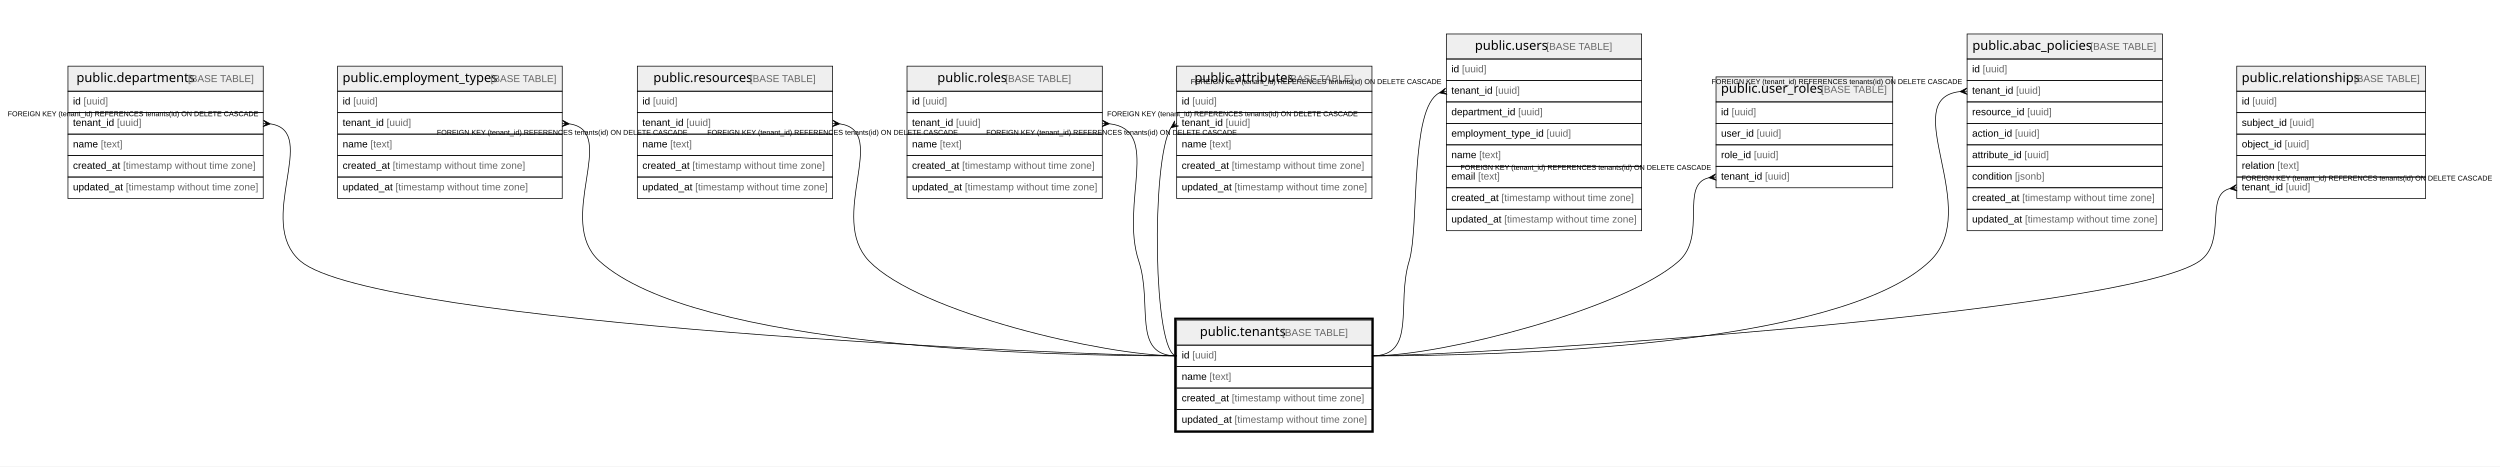
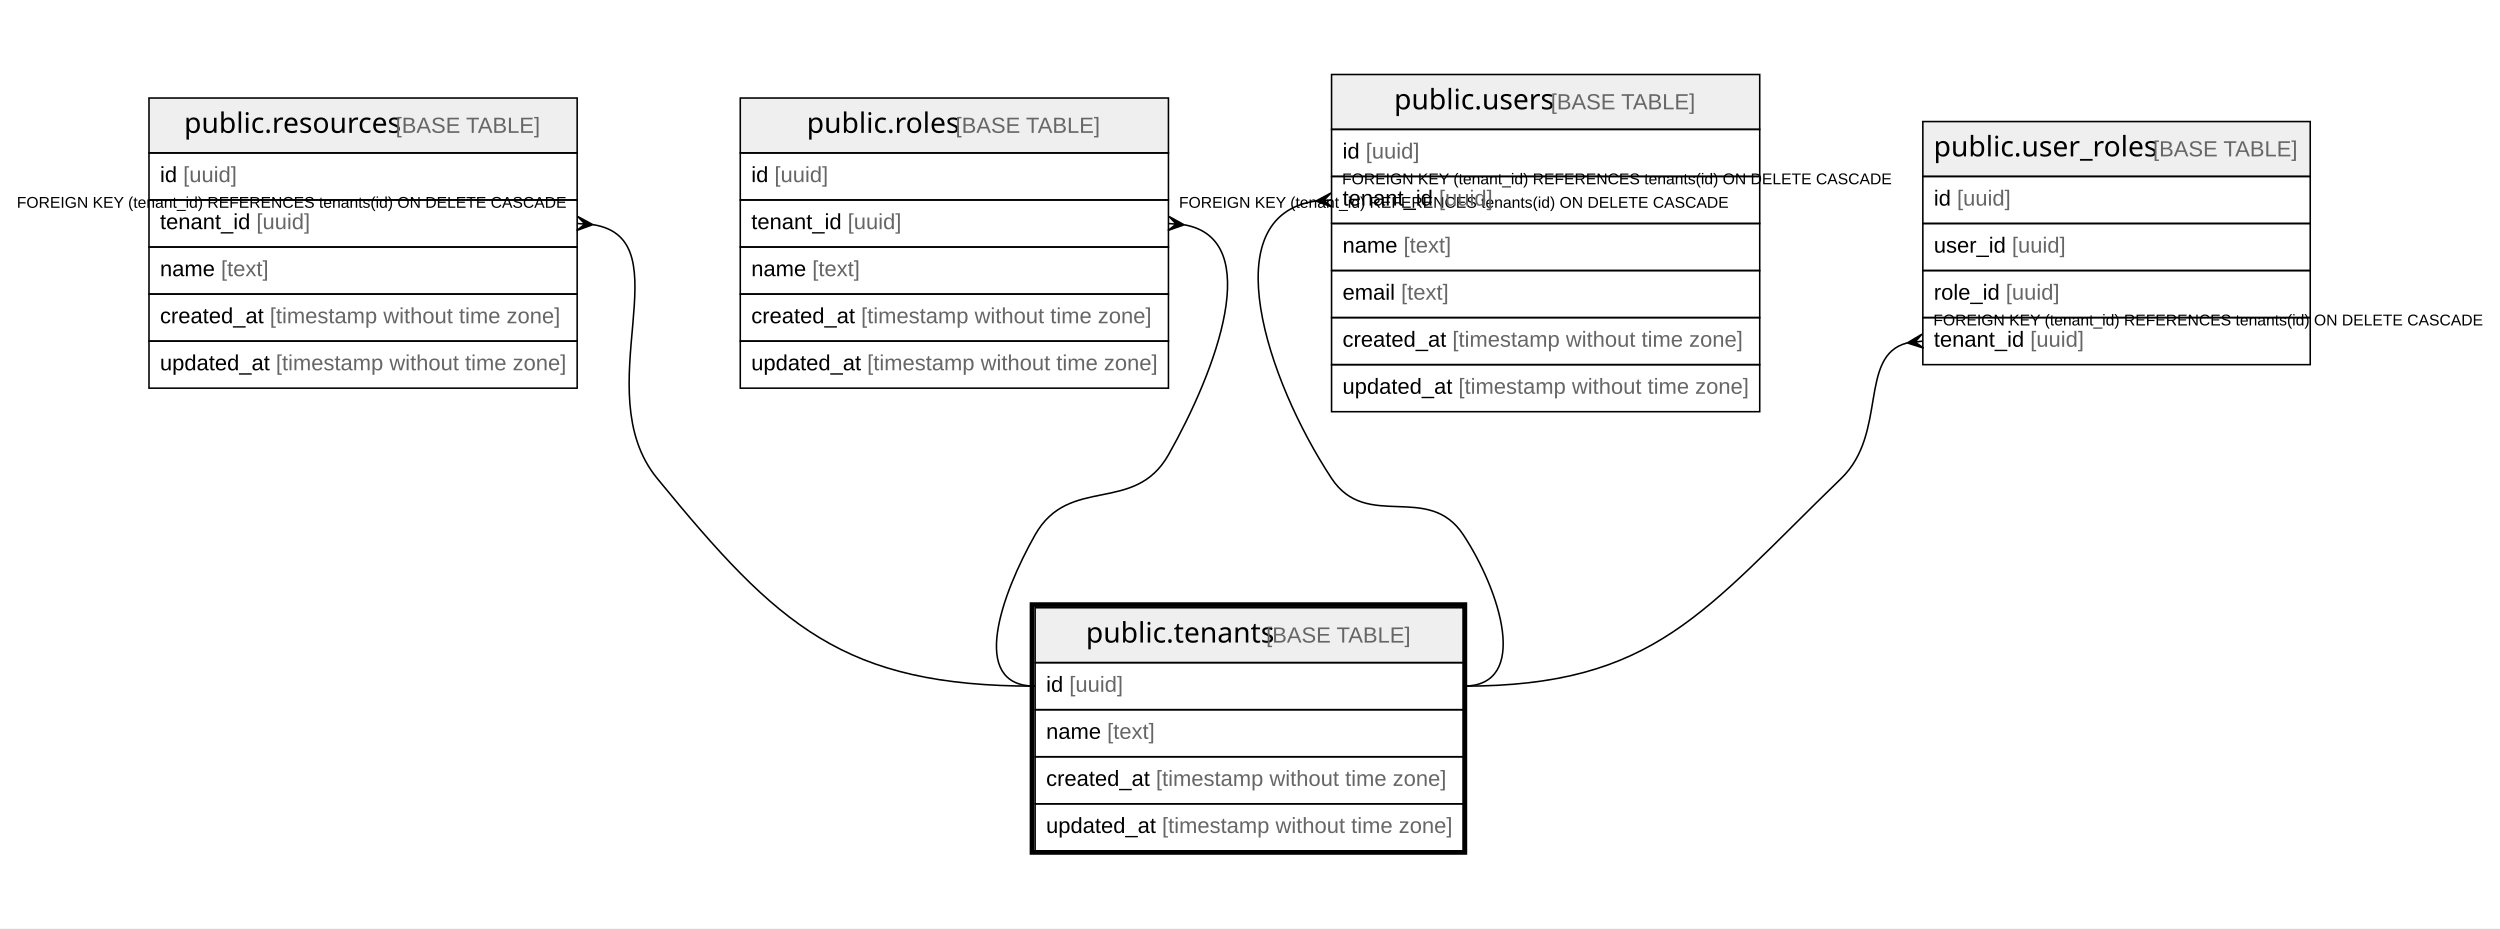
- <svg xmlns="http://www.w3.org/2000/svg" width="3495pt" height="652pt" viewBox="0.00 0.00 3495.00 652.00">
-   <g id="graph0" class="graph" transform="scale(1 1) rotate(0) translate(4 648)">
-     <polygon fill="#ffffff" stroke="transparent" points="-4,4 -4,-648 3491,-648 3491,4 -4,4" />
+ <svg xmlns="http://www.w3.org/2000/svg" width="1594pt" height="592pt" viewBox="0.00 0.00 1594.00 592.00">
+   <g id="graph0" class="graph" transform="scale(1 1) rotate(0) translate(4 588)">
+     <polygon fill="#ffffff" stroke="transparent" points="-4,4 -4,-588 1590,-588 1590,4 -4,4" />
    <g id="node1" class="node">
-       <polygon fill="#efefef" stroke="transparent" points="1641,-165.5 1641,-200.5 1914,-200.5 1914,-165.5 1641,-165.5" />
-       <polygon fill="none" stroke="#000000" points="1641,-165.5 1641,-200.5 1914,-200.5 1914,-165.5 1641,-165.5" />
-       <text text-anchor="start" x="1673.354" y="-178.3" font-family="Arial Bold" font-size="18.00" fill="#000000">public.tenants</text>
-       <text text-anchor="start" x="1784.392" y="-178.3" font-family="Arial" font-size="14.00" fill="#000000"> </text>
-       <text text-anchor="start" x="1788.283" y="-178.3" font-family="Arial" font-size="14.00" fill="#666666">[BASE TABLE]</text>
-       <polygon fill="none" stroke="#000000" points="1641,-135.5 1641,-165.5 1914,-165.5 1914,-135.5 1641,-135.5" />
-       <text text-anchor="start" x="1648" y="-146.9" font-family="Arial" font-size="14.00" fill="#000000">id </text>
-       <text text-anchor="start" x="1662.78" y="-146.9" font-family="Arial" font-size="14.00" fill="#666666">[uuid]</text>
-       <polygon fill="none" stroke="#000000" points="1641,-105.5 1641,-135.5 1914,-135.5 1914,-105.5 1641,-105.5" />
-       <text text-anchor="start" x="1648" y="-116.9" font-family="Arial" font-size="14.00" fill="#000000">name </text>
-       <text text-anchor="start" x="1686.899" y="-116.9" font-family="Arial" font-size="14.00" fill="#666666">[text]</text>
-       <polygon fill="none" stroke="#000000" points="1641,-75.5 1641,-105.5 1914,-105.5 1914,-75.5 1641,-75.5" />
-       <text text-anchor="start" x="1648" y="-86.9" font-family="Arial" font-size="14.00" fill="#000000">created_at </text>
-       <text text-anchor="start" x="1718.028" y="-86.9" font-family="Arial" font-size="14.00" fill="#666666">[timestamp without time zone]</text>
-       <polygon fill="none" stroke="#000000" points="1641,-45.5 1641,-75.5 1914,-75.5 1914,-45.5 1641,-45.5" />
-       <text text-anchor="start" x="1647.964" y="-56.9" font-family="Arial" font-size="14.00" fill="#000000">updated_at </text>
-       <text text-anchor="start" x="1721.896" y="-56.9" font-family="Arial" font-size="14.00" fill="#666666">[timestamp without time zone]</text>
-       <polygon fill="none" stroke="#000000" stroke-width="3" points="1639,-44.5 1639,-202.5 1915,-202.5 1915,-44.5 1639,-44.5" />
+       <polygon fill="#efefef" stroke="transparent" points="656,-165.5 656,-200.5 929,-200.5 929,-165.5 656,-165.5" />
+       <polygon fill="none" stroke="#000000" points="656,-165.5 656,-200.5 929,-200.5 929,-165.5 656,-165.5" />
+       <text text-anchor="start" x="688.354" y="-178.3" font-family="Arial Bold" font-size="18.00" fill="#000000">public.tenants</text>
+       <text text-anchor="start" x="799.392" y="-178.3" font-family="Arial" font-size="14.00" fill="#000000"> </text>
+       <text text-anchor="start" x="803.283" y="-178.3" font-family="Arial" font-size="14.00" fill="#666666">[BASE TABLE]</text>
+       <polygon fill="none" stroke="#000000" points="656,-135.5 656,-165.5 929,-165.5 929,-135.5 656,-135.5" />
+       <text text-anchor="start" x="663" y="-146.9" font-family="Arial" font-size="14.00" fill="#000000">id </text>
+       <text text-anchor="start" x="677.78" y="-146.9" font-family="Arial" font-size="14.00" fill="#666666">[uuid]</text>
+       <polygon fill="none" stroke="#000000" points="656,-105.5 656,-135.5 929,-135.5 929,-105.5 656,-105.5" />
+       <text text-anchor="start" x="663" y="-116.9" font-family="Arial" font-size="14.00" fill="#000000">name </text>
+       <text text-anchor="start" x="701.899" y="-116.9" font-family="Arial" font-size="14.00" fill="#666666">[text]</text>
+       <polygon fill="none" stroke="#000000" points="656,-75.5 656,-105.5 929,-105.5 929,-75.5 656,-75.5" />
+       <text text-anchor="start" x="663" y="-86.9" font-family="Arial" font-size="14.00" fill="#000000">created_at </text>
+       <text text-anchor="start" x="733.028" y="-86.9" font-family="Arial" font-size="14.00" fill="#666666">[timestamp without time zone]</text>
+       <polygon fill="none" stroke="#000000" points="656,-45.5 656,-75.5 929,-75.5 929,-45.5 656,-45.5" />
+       <text text-anchor="start" x="662.964" y="-56.9" font-family="Arial" font-size="14.00" fill="#000000">updated_at </text>
+       <text text-anchor="start" x="736.896" y="-56.9" font-family="Arial" font-size="14.00" fill="#666666">[timestamp without time zone]</text>
+       <polygon fill="none" stroke="#000000" stroke-width="3" points="654,-44.5 654,-202.5 930,-202.5 930,-44.5 654,-44.5" />
    </g>
    <g id="node2" class="node">
-       <polygon fill="#efefef" stroke="transparent" points="91,-520.5 91,-555.5 364,-555.5 364,-520.5 91,-520.5" />
-       <polygon fill="none" stroke="#000000" points="91,-520.5 91,-555.5 364,-555.5 364,-520.5 91,-520.5" />
-       <text text-anchor="start" x="102.856" y="-533.3" font-family="Arial Bold" font-size="18.00" fill="#000000">public.departments</text>
-       <text text-anchor="start" x="254.891" y="-533.3" font-family="Arial" font-size="14.00" fill="#000000"> </text>
-       <text text-anchor="start" x="258.781" y="-533.3" font-family="Arial" font-size="14.00" fill="#666666">[BASE TABLE]</text>
-       <polygon fill="none" stroke="#000000" points="91,-490.5 91,-520.5 364,-520.5 364,-490.5 91,-490.5" />
-       <text text-anchor="start" x="98" y="-501.9" font-family="Arial" font-size="14.00" fill="#000000">id </text>
-       <text text-anchor="start" x="112.78" y="-501.9" font-family="Arial" font-size="14.00" fill="#666666">[uuid]</text>
+       <polygon fill="#efefef" stroke="transparent" points="91,-490.5 91,-525.5 364,-525.5 364,-490.5 91,-490.5" />
+       <polygon fill="none" stroke="#000000" points="91,-490.5 91,-525.5 364,-525.5 364,-490.5 91,-490.5" />
+       <text text-anchor="start" x="113.364" y="-503.3" font-family="Arial Bold" font-size="18.00" fill="#000000">public.resources</text>
+       <text text-anchor="start" x="244.382" y="-503.3" font-family="Arial" font-size="14.00" fill="#000000"> </text>
+       <text text-anchor="start" x="248.273" y="-503.3" font-family="Arial" font-size="14.00" fill="#666666">[BASE TABLE]</text>
      <polygon fill="none" stroke="#000000" points="91,-460.5 91,-490.5 364,-490.5 364,-460.5 91,-460.5" />
-       <text text-anchor="start" x="98" y="-471.9" font-family="Arial" font-size="14.00" fill="#000000">tenant_id </text>
-       <text text-anchor="start" x="159.474" y="-471.9" font-family="Arial" font-size="14.00" fill="#666666">[uuid]</text>
+       <text text-anchor="start" x="98" y="-471.9" font-family="Arial" font-size="14.00" fill="#000000">id </text>
+       <text text-anchor="start" x="112.78" y="-471.9" font-family="Arial" font-size="14.00" fill="#666666">[uuid]</text>
      <polygon fill="none" stroke="#000000" points="91,-430.5 91,-460.5 364,-460.5 364,-430.5 91,-430.5" />
-       <text text-anchor="start" x="98" y="-441.9" font-family="Arial" font-size="14.00" fill="#000000">name </text>
-       <text text-anchor="start" x="136.899" y="-441.9" font-family="Arial" font-size="14.00" fill="#666666">[text]</text>
+       <text text-anchor="start" x="98" y="-441.9" font-family="Arial" font-size="14.00" fill="#000000">tenant_id </text>
+       <text text-anchor="start" x="159.474" y="-441.9" font-family="Arial" font-size="14.00" fill="#666666">[uuid]</text>
      <polygon fill="none" stroke="#000000" points="91,-400.5 91,-430.5 364,-430.5 364,-400.5 91,-400.5" />
-       <text text-anchor="start" x="98" y="-411.9" font-family="Arial" font-size="14.00" fill="#000000">created_at </text>
-       <text text-anchor="start" x="168.028" y="-411.9" font-family="Arial" font-size="14.00" fill="#666666">[timestamp without time zone]</text>
+       <text text-anchor="start" x="98" y="-411.9" font-family="Arial" font-size="14.00" fill="#000000">name </text>
+       <text text-anchor="start" x="136.899" y="-411.9" font-family="Arial" font-size="14.00" fill="#666666">[text]</text>
      <polygon fill="none" stroke="#000000" points="91,-370.5 91,-400.5 364,-400.5 364,-370.5 91,-370.5" />
-       <text text-anchor="start" x="97.964" y="-381.9" font-family="Arial" font-size="14.00" fill="#000000">updated_at </text>
-       <text text-anchor="start" x="171.896" y="-381.9" font-family="Arial" font-size="14.00" fill="#666666">[timestamp without time zone]</text>
+       <text text-anchor="start" x="98" y="-381.9" font-family="Arial" font-size="14.00" fill="#000000">created_at </text>
+       <text text-anchor="start" x="168.028" y="-381.9" font-family="Arial" font-size="14.00" fill="#666666">[timestamp without time zone]</text>
+       <polygon fill="none" stroke="#000000" points="91,-340.5 91,-370.5 364,-370.5 364,-340.5 91,-340.5" />
+       <text text-anchor="start" x="97.964" y="-351.9" font-family="Arial" font-size="14.00" fill="#000000">updated_at </text>
+       <text text-anchor="start" x="171.896" y="-351.9" font-family="Arial" font-size="14.00" fill="#666666">[timestamp without time zone]</text>
    </g>
    <g id="edge1" class="edge">
-       <path fill="none" stroke="#000000" d="M374.386,-474.77C444.002,-464.049 351.534,-338.114 416,-283 520.059,-194.036 1504.095,-150.5 1641,-150.5" />
-       <polygon fill="#000000" stroke="#000000" points="373.975,-474.798 363.684,-471.011 368.988,-475.149 364,-475.5 364,-475.5 364,-475.5 368.988,-475.149 364.316,-479.989 373.975,-474.798 373.975,-474.798" />
-       <text text-anchor="start" x="6.707" y="-485.5" font-family="Arial" font-size="10.00" fill="#000000">FOREIGN KEY (tenant_id) REFERENCES tenants(id) ON DELETE CASCADE</text>
+       <path fill="none" stroke="#000000" d="M374.058,-444.774C432.888,-435.458 369.386,-338.707 415,-283 492.438,-188.427 533.768,-150.5 656,-150.5" />
+       <polygon fill="#000000" stroke="#000000" points="373.974,-444.78 363.676,-441.012 368.987,-445.14 364,-445.5 364,-445.5 364,-445.5 368.987,-445.14 364.324,-449.988 373.974,-444.78 373.974,-444.78" />
+       <text text-anchor="start" x="6.707" y="-455.5" font-family="Arial" font-size="10.00" fill="#000000">FOREIGN KEY (tenant_id) REFERENCES tenants(id) ON DELETE CASCADE</text>
    </g>
    <g id="node3" class="node">
-       <polygon fill="#efefef" stroke="transparent" points="468,-520.5 468,-555.5 782,-555.5 782,-520.5 468,-520.5" />
-       <polygon fill="none" stroke="#000000" points="468,-520.5 468,-555.5 782,-555.5 782,-520.5 468,-520.5" />
-       <text text-anchor="start" x="474.852" y="-533.3" font-family="Arial Bold" font-size="18.00" fill="#000000">public.employment_types</text>
-       <text text-anchor="start" x="677.894" y="-533.3" font-family="Arial" font-size="14.00" fill="#000000"> </text>
-       <text text-anchor="start" x="681.785" y="-533.3" font-family="Arial" font-size="14.00" fill="#666666">[BASE TABLE]</text>
-       <polygon fill="none" stroke="#000000" points="468,-490.5 468,-520.5 782,-520.5 782,-490.5 468,-490.5" />
-       <text text-anchor="start" x="475" y="-501.9" font-family="Arial" font-size="14.00" fill="#000000">id </text>
-       <text text-anchor="start" x="489.78" y="-501.9" font-family="Arial" font-size="14.00" fill="#666666">[uuid]</text>
-       <polygon fill="none" stroke="#000000" points="468,-460.5 468,-490.5 782,-490.5 782,-460.5 468,-460.5" />
-       <text text-anchor="start" x="475" y="-471.9" font-family="Arial" font-size="14.00" fill="#000000">tenant_id </text>
-       <text text-anchor="start" x="536.474" y="-471.9" font-family="Arial" font-size="14.00" fill="#666666">[uuid]</text>
-       <polygon fill="none" stroke="#000000" points="468,-430.5 468,-460.5 782,-460.5 782,-430.5 468,-430.5" />
-       <text text-anchor="start" x="475" y="-441.9" font-family="Arial" font-size="14.00" fill="#000000">name </text>
-       <text text-anchor="start" x="513.899" y="-441.9" font-family="Arial" font-size="14.00" fill="#666666">[text]</text>
-       <polygon fill="none" stroke="#000000" points="468,-400.5 468,-430.5 782,-430.5 782,-400.5 468,-400.5" />
-       <text text-anchor="start" x="475" y="-411.9" font-family="Arial" font-size="14.00" fill="#000000">created_at </text>
-       <text text-anchor="start" x="545.028" y="-411.9" font-family="Arial" font-size="14.00" fill="#666666">[timestamp without time zone]</text>
-       <polygon fill="none" stroke="#000000" points="468,-370.5 468,-400.5 782,-400.5 782,-370.5 468,-370.5" />
-       <text text-anchor="start" x="475" y="-381.9" font-family="Arial" font-size="14.00" fill="#000000">updated_at </text>
-       <text text-anchor="start" x="548.933" y="-381.9" font-family="Arial" font-size="14.00" fill="#666666">[timestamp without time zone]</text>
+       <polygon fill="#efefef" stroke="transparent" points="468,-490.5 468,-525.5 741,-525.5 741,-490.5 468,-490.5" />
+       <polygon fill="none" stroke="#000000" points="468,-490.5 468,-525.5 741,-525.5 741,-490.5 468,-490.5" />
+       <text text-anchor="start" x="510.369" y="-503.3" font-family="Arial Bold" font-size="18.00" fill="#000000">public.roles</text>
+       <text text-anchor="start" x="601.377" y="-503.3" font-family="Arial" font-size="14.00" fill="#000000"> </text>
+       <text text-anchor="start" x="605.268" y="-503.3" font-family="Arial" font-size="14.00" fill="#666666">[BASE TABLE]</text>
+       <polygon fill="none" stroke="#000000" points="468,-460.5 468,-490.5 741,-490.5 741,-460.5 468,-460.5" />
+       <text text-anchor="start" x="475" y="-471.9" font-family="Arial" font-size="14.00" fill="#000000">id </text>
+       <text text-anchor="start" x="489.78" y="-471.9" font-family="Arial" font-size="14.00" fill="#666666">[uuid]</text>
+       <polygon fill="none" stroke="#000000" points="468,-430.5 468,-460.5 741,-460.5 741,-430.5 468,-430.5" />
+       <text text-anchor="start" x="475" y="-441.9" font-family="Arial" font-size="14.00" fill="#000000">tenant_id </text>
+       <text text-anchor="start" x="536.474" y="-441.9" font-family="Arial" font-size="14.00" fill="#666666">[uuid]</text>
+       <polygon fill="none" stroke="#000000" points="468,-400.5 468,-430.5 741,-430.5 741,-400.5 468,-400.5" />
+       <text text-anchor="start" x="475" y="-411.9" font-family="Arial" font-size="14.00" fill="#000000">name </text>
+       <text text-anchor="start" x="513.899" y="-411.9" font-family="Arial" font-size="14.00" fill="#666666">[text]</text>
+       <polygon fill="none" stroke="#000000" points="468,-370.5 468,-400.5 741,-400.5 741,-370.5 468,-370.5" />
+       <text text-anchor="start" x="475" y="-381.9" font-family="Arial" font-size="14.00" fill="#000000">created_at </text>
+       <text text-anchor="start" x="545.028" y="-381.9" font-family="Arial" font-size="14.00" fill="#666666">[timestamp without time zone]</text>
+       <polygon fill="none" stroke="#000000" points="468,-340.5 468,-370.5 741,-370.5 741,-340.5 468,-340.5" />
+       <text text-anchor="start" x="474.964" y="-351.9" font-family="Arial" font-size="14.00" fill="#000000">updated_at </text>
+       <text text-anchor="start" x="548.896" y="-351.9" font-family="Arial" font-size="14.00" fill="#666666">[timestamp without time zone]</text>
    </g>
    <g id="edge2" class="edge">
-       <path fill="none" stroke="#000000" d="M792.394,-474.779C862.135,-464.199 771.074,-339.866 834,-283 968.835,-161.151 1459.265,-150.5 1641,-150.5" />
-       <polygon fill="#000000" stroke="#000000" points="791.976,-474.808 781.689,-471.011 786.988,-475.154 782,-475.5 782,-475.5 782,-475.5 786.988,-475.154 782.311,-479.989 791.976,-474.808 791.976,-474.808" />
-       <text text-anchor="start" x="606.707" y="-459.5" font-family="Arial" font-size="10.00" fill="#000000">FOREIGN KEY (tenant_id) REFERENCES tenants(id) ON DELETE CASCADE</text>
+       <path fill="none" stroke="#000000" d="M751.206,-444.652C802.791,-435.361 771.47,-351.815 741,-298 719.294,-259.662 677.706,-285.338 656,-247 634.869,-209.678 613.111,-150.5 656,-150.5" />
+       <polygon fill="#000000" stroke="#000000" points="750.966,-444.672 740.627,-441.015 745.983,-445.086 741,-445.5 741,-445.5 741,-445.5 745.983,-445.086 741.373,-449.985 750.966,-444.672 750.966,-444.672" />
+       <text text-anchor="start" x="747.707" y="-455.5" font-family="Arial" font-size="10.00" fill="#000000">FOREIGN KEY (tenant_id) REFERENCES tenants(id) ON DELETE CASCADE</text>
    </g>
    <g id="node4" class="node">
-       <polygon fill="#efefef" stroke="transparent" points="887,-520.5 887,-555.5 1160,-555.5 1160,-520.5 887,-520.5" />
-       <polygon fill="none" stroke="#000000" points="887,-520.5 887,-555.5 1160,-555.5 1160,-520.5 887,-520.5" />
-       <text text-anchor="start" x="909.364" y="-533.3" font-family="Arial Bold" font-size="18.00" fill="#000000">public.resources</text>
-       <text text-anchor="start" x="1040.382" y="-533.3" font-family="Arial" font-size="14.00" fill="#000000"> </text>
-       <text text-anchor="start" x="1044.273" y="-533.3" font-family="Arial" font-size="14.00" fill="#666666">[BASE TABLE]</text>
-       <polygon fill="none" stroke="#000000" points="887,-490.5 887,-520.5 1160,-520.5 1160,-490.5 887,-490.5" />
-       <text text-anchor="start" x="894" y="-501.9" font-family="Arial" font-size="14.00" fill="#000000">id </text>
-       <text text-anchor="start" x="908.78" y="-501.9" font-family="Arial" font-size="14.00" fill="#666666">[uuid]</text>
-       <polygon fill="none" stroke="#000000" points="887,-460.5 887,-490.5 1160,-490.5 1160,-460.5 887,-460.5" />
-       <text text-anchor="start" x="894" y="-471.9" font-family="Arial" font-size="14.00" fill="#000000">tenant_id </text>
-       <text text-anchor="start" x="955.474" y="-471.9" font-family="Arial" font-size="14.00" fill="#666666">[uuid]</text>
-       <polygon fill="none" stroke="#000000" points="887,-430.5 887,-460.5 1160,-460.5 1160,-430.5 887,-430.5" />
-       <text text-anchor="start" x="894" y="-441.9" font-family="Arial" font-size="14.00" fill="#000000">name </text>
-       <text text-anchor="start" x="932.899" y="-441.9" font-family="Arial" font-size="14.00" fill="#666666">[text]</text>
-       <polygon fill="none" stroke="#000000" points="887,-400.5 887,-430.5 1160,-430.5 1160,-400.5 887,-400.5" />
-       <text text-anchor="start" x="894" y="-411.9" font-family="Arial" font-size="14.00" fill="#000000">created_at </text>
-       <text text-anchor="start" x="964.028" y="-411.9" font-family="Arial" font-size="14.00" fill="#666666">[timestamp without time zone]</text>
-       <polygon fill="none" stroke="#000000" points="887,-370.5 887,-400.5 1160,-400.5 1160,-370.5 887,-370.5" />
-       <text text-anchor="start" x="893.964" y="-381.9" font-family="Arial" font-size="14.00" fill="#000000">updated_at </text>
-       <text text-anchor="start" x="967.896" y="-381.9" font-family="Arial" font-size="14.00" fill="#666666">[timestamp without time zone]</text>
+       <polygon fill="#efefef" stroke="transparent" points="845,-505.5 845,-540.5 1118,-540.5 1118,-505.5 845,-505.5" />
+       <polygon fill="none" stroke="#000000" points="845,-505.5 845,-540.5 1118,-540.5 1118,-505.5 845,-505.5" />
+       <text text-anchor="start" x="884.866" y="-518.3" font-family="Arial Bold" font-size="18.00" fill="#000000">public.users</text>
+       <text text-anchor="start" x="980.88" y="-518.3" font-family="Arial" font-size="14.00" fill="#000000"> </text>
+       <text text-anchor="start" x="984.771" y="-518.3" font-family="Arial" font-size="14.00" fill="#666666">[BASE TABLE]</text>
+       <polygon fill="none" stroke="#000000" points="845,-475.5 845,-505.5 1118,-505.5 1118,-475.5 845,-475.5" />
+       <text text-anchor="start" x="852" y="-486.9" font-family="Arial" font-size="14.00" fill="#000000">id </text>
+       <text text-anchor="start" x="866.78" y="-486.9" font-family="Arial" font-size="14.00" fill="#666666">[uuid]</text>
+       <polygon fill="none" stroke="#000000" points="845,-445.5 845,-475.5 1118,-475.5 1118,-445.5 845,-445.5" />
+       <text text-anchor="start" x="852" y="-456.9" font-family="Arial" font-size="14.00" fill="#000000">tenant_id </text>
+       <text text-anchor="start" x="913.474" y="-456.9" font-family="Arial" font-size="14.00" fill="#666666">[uuid]</text>
+       <polygon fill="none" stroke="#000000" points="845,-415.5 845,-445.5 1118,-445.5 1118,-415.5 845,-415.5" />
+       <text text-anchor="start" x="852" y="-426.9" font-family="Arial" font-size="14.00" fill="#000000">name </text>
+       <text text-anchor="start" x="890.899" y="-426.9" font-family="Arial" font-size="14.00" fill="#666666">[text]</text>
+       <polygon fill="none" stroke="#000000" points="845,-385.5 845,-415.5 1118,-415.5 1118,-385.5 845,-385.5" />
+       <text text-anchor="start" x="852" y="-396.9" font-family="Arial" font-size="14.00" fill="#000000">email </text>
+       <text text-anchor="start" x="889.33" y="-396.9" font-family="Arial" font-size="14.00" fill="#666666">[text]</text>
+       <polygon fill="none" stroke="#000000" points="845,-355.5 845,-385.5 1118,-385.5 1118,-355.5 845,-355.5" />
+       <text text-anchor="start" x="852" y="-366.9" font-family="Arial" font-size="14.00" fill="#000000">created_at </text>
+       <text text-anchor="start" x="922.028" y="-366.9" font-family="Arial" font-size="14.00" fill="#666666">[timestamp without time zone]</text>
+       <polygon fill="none" stroke="#000000" points="845,-325.5 845,-355.5 1118,-355.5 1118,-325.5 845,-325.5" />
+       <text text-anchor="start" x="851.964" y="-336.9" font-family="Arial" font-size="14.00" fill="#000000">updated_at </text>
+       <text text-anchor="start" x="925.896" y="-336.9" font-family="Arial" font-size="14.00" fill="#666666">[timestamp without time zone]</text>
    </g>
    <g id="edge3" class="edge">
-       <path fill="none" stroke="#000000" d="M1170.399,-474.803C1240.31,-464.561 1152.312,-344.079 1211,-283 1280.278,-210.9 1541.011,-150.5 1641,-150.5" />
-       <polygon fill="#000000" stroke="#000000" points="1169.978,-474.831 1159.699,-471.01 1164.989,-475.165 1160,-475.5 1160,-475.5 1160,-475.5 1164.989,-475.165 1160.301,-479.99 1169.978,-474.831 1169.978,-474.831" />
-       <text text-anchor="start" x="984.707" y="-459.5" font-family="Arial" font-size="10.00" fill="#000000">FOREIGN KEY (tenant_id) REFERENCES tenants(id) ON DELETE CASCADE</text>
+       <path fill="none" stroke="#000000" d="M834.649,-459.78C769.453,-450.134 803.608,-345.772 845,-283 867.36,-249.091 906.64,-280.909 929,-247 952.61,-211.195 971.889,-150.5 929,-150.5" />
+       <polygon fill="#000000" stroke="#000000" points="835.024,-459.806 844.688,-464.989 840.012,-460.153 845,-460.5 845,-460.5 845,-460.5 840.012,-460.153 845.312,-456.011 835.024,-459.806 835.024,-459.806" />
+       <text text-anchor="start" x="851.707" y="-470.5" font-family="Arial" font-size="10.00" fill="#000000">FOREIGN KEY (tenant_id) REFERENCES tenants(id) ON DELETE CASCADE</text>
    </g>
    <g id="node5" class="node">
-       <polygon fill="#efefef" stroke="transparent" points="1264,-520.5 1264,-555.5 1537,-555.5 1537,-520.5 1264,-520.5" />
-       <polygon fill="none" stroke="#000000" points="1264,-520.5 1264,-555.5 1537,-555.5 1537,-520.5 1264,-520.5" />
-       <text text-anchor="start" x="1306.369" y="-533.3" font-family="Arial Bold" font-size="18.00" fill="#000000">public.roles</text>
-       <text text-anchor="start" x="1397.377" y="-533.3" font-family="Arial" font-size="14.00" fill="#000000"> </text>
-       <text text-anchor="start" x="1401.268" y="-533.3" font-family="Arial" font-size="14.00" fill="#666666">[BASE TABLE]</text>
-       <polygon fill="none" stroke="#000000" points="1264,-490.5 1264,-520.5 1537,-520.5 1537,-490.5 1264,-490.5" />
-       <text text-anchor="start" x="1271" y="-501.9" font-family="Arial" font-size="14.00" fill="#000000">id </text>
-       <text text-anchor="start" x="1285.78" y="-501.9" font-family="Arial" font-size="14.00" fill="#666666">[uuid]</text>
-       <polygon fill="none" stroke="#000000" points="1264,-460.5 1264,-490.5 1537,-490.5 1537,-460.5 1264,-460.5" />
-       <text text-anchor="start" x="1271" y="-471.9" font-family="Arial" font-size="14.00" fill="#000000">tenant_id </text>
-       <text text-anchor="start" x="1332.474" y="-471.9" font-family="Arial" font-size="14.00" fill="#666666">[uuid]</text>
-       <polygon fill="none" stroke="#000000" points="1264,-430.5 1264,-460.5 1537,-460.5 1537,-430.5 1264,-430.5" />
-       <text text-anchor="start" x="1271" y="-441.9" font-family="Arial" font-size="14.00" fill="#000000">name </text>
-       <text text-anchor="start" x="1309.899" y="-441.9" font-family="Arial" font-size="14.00" fill="#666666">[text]</text>
-       <polygon fill="none" stroke="#000000" points="1264,-400.5 1264,-430.5 1537,-430.5 1537,-400.5 1264,-400.5" />
-       <text text-anchor="start" x="1271" y="-411.9" font-family="Arial" font-size="14.00" fill="#000000">created_at </text>
-       <text text-anchor="start" x="1341.028" y="-411.9" font-family="Arial" font-size="14.00" fill="#666666">[timestamp without time zone]</text>
-       <polygon fill="none" stroke="#000000" points="1264,-370.5 1264,-400.5 1537,-400.5 1537,-370.5 1264,-370.5" />
-       <text text-anchor="start" x="1270.964" y="-381.9" font-family="Arial" font-size="14.00" fill="#000000">updated_at </text>
-       <text text-anchor="start" x="1344.896" y="-381.9" font-family="Arial" font-size="14.00" fill="#666666">[timestamp without time zone]</text>
+       <polygon fill="#efefef" stroke="transparent" points="1222,-475.5 1222,-510.5 1469,-510.5 1469,-475.5 1222,-475.5" />
+       <polygon fill="none" stroke="#000000" points="1222,-475.5 1222,-510.5 1469,-510.5 1469,-475.5 1222,-475.5" />
+       <text text-anchor="start" x="1228.864" y="-488.3" font-family="Arial Bold" font-size="18.00" fill="#000000">public.user_roles</text>
+       <text text-anchor="start" x="1364.882" y="-488.3" font-family="Arial" font-size="14.00" fill="#000000"> </text>
+       <text text-anchor="start" x="1368.773" y="-488.3" font-family="Arial" font-size="14.00" fill="#666666">[BASE TABLE]</text>
+       <polygon fill="none" stroke="#000000" points="1222,-445.5 1222,-475.5 1469,-475.5 1469,-445.5 1222,-445.5" />
+       <text text-anchor="start" x="1229" y="-456.9" font-family="Arial" font-size="14.00" fill="#000000">id </text>
+       <text text-anchor="start" x="1243.78" y="-456.9" font-family="Arial" font-size="14.00" fill="#666666">[uuid]</text>
+       <polygon fill="none" stroke="#000000" points="1222,-415.5 1222,-445.5 1469,-445.5 1469,-415.5 1222,-415.5" />
+       <text text-anchor="start" x="1229" y="-426.9" font-family="Arial" font-size="14.00" fill="#000000">user_id </text>
+       <text text-anchor="start" x="1278.788" y="-426.9" font-family="Arial" font-size="14.00" fill="#666666">[uuid]</text>
+       <polygon fill="none" stroke="#000000" points="1222,-385.5 1222,-415.5 1469,-415.5 1469,-385.5 1222,-385.5" />
+       <text text-anchor="start" x="1229" y="-396.9" font-family="Arial" font-size="14.00" fill="#000000">role_id </text>
+       <text text-anchor="start" x="1274.895" y="-396.9" font-family="Arial" font-size="14.00" fill="#666666">[uuid]</text>
+       <polygon fill="none" stroke="#000000" points="1222,-355.5 1222,-385.5 1469,-385.5 1469,-355.5 1222,-355.5" />
+       <text text-anchor="start" x="1229" y="-366.9" font-family="Arial" font-size="14.00" fill="#000000">tenant_id </text>
+       <text text-anchor="start" x="1290.474" y="-366.9" font-family="Arial" font-size="14.00" fill="#666666">[uuid]</text>
    </g>
    <g id="edge4" class="edge">
-       <path fill="none" stroke="#000000" d="M1547.131,-474.962C1620.305,-466.642 1561.321,-363.575 1588,-283 1607.936,-222.789 1577.575,-150.5 1641,-150.5" />
-       <polygon fill="#000000" stroke="#000000" points="1546.986,-474.969 1536.761,-471.006 1541.993,-475.235 1537,-475.5 1537,-475.5 1537,-475.5 1541.993,-475.235 1537.239,-479.994 1546.986,-474.969 1546.986,-474.969" />
-       <text text-anchor="start" x="1543.707" y="-485.5" font-family="Arial" font-size="10.00" fill="#000000">FOREIGN KEY (tenant_id) REFERENCES tenants(id) ON DELETE CASCADE</text>
-     </g>
-     <g id="node6" class="node">
-       <polygon fill="#efefef" stroke="transparent" points="1641,-520.5 1641,-555.5 1914,-555.5 1914,-520.5 1641,-520.5" />
-       <polygon fill="none" stroke="#000000" points="1641,-520.5 1641,-555.5 1914,-555.5 1914,-520.5 1641,-520.5" />
-       <text text-anchor="start" x="1665.86" y="-533.3" font-family="Arial Bold" font-size="18.00" fill="#000000">public.attributes</text>
-       <text text-anchor="start" x="1791.887" y="-533.3" font-family="Arial" font-size="14.00" fill="#000000"> </text>
-       <text text-anchor="start" x="1795.777" y="-533.3" font-family="Arial" font-size="14.00" fill="#666666">[BASE TABLE]</text>
-       <polygon fill="none" stroke="#000000" points="1641,-490.5 1641,-520.5 1914,-520.5 1914,-490.5 1641,-490.5" />
-       <text text-anchor="start" x="1648" y="-501.9" font-family="Arial" font-size="14.00" fill="#000000">id </text>
-       <text text-anchor="start" x="1662.78" y="-501.9" font-family="Arial" font-size="14.00" fill="#666666">[uuid]</text>
-       <polygon fill="none" stroke="#000000" points="1641,-460.5 1641,-490.5 1914,-490.5 1914,-460.5 1641,-460.5" />
-       <text text-anchor="start" x="1648" y="-471.9" font-family="Arial" font-size="14.00" fill="#000000">tenant_id </text>
-       <text text-anchor="start" x="1709.474" y="-471.9" font-family="Arial" font-size="14.00" fill="#666666">[uuid]</text>
-       <polygon fill="none" stroke="#000000" points="1641,-430.5 1641,-460.5 1914,-460.5 1914,-430.5 1641,-430.5" />
-       <text text-anchor="start" x="1648" y="-441.9" font-family="Arial" font-size="14.00" fill="#000000">name </text>
-       <text text-anchor="start" x="1686.899" y="-441.9" font-family="Arial" font-size="14.00" fill="#666666">[text]</text>
-       <polygon fill="none" stroke="#000000" points="1641,-400.5 1641,-430.5 1914,-430.5 1914,-400.5 1641,-400.5" />
-       <text text-anchor="start" x="1648" y="-411.9" font-family="Arial" font-size="14.00" fill="#000000">created_at </text>
-       <text text-anchor="start" x="1718.028" y="-411.9" font-family="Arial" font-size="14.00" fill="#666666">[timestamp without time zone]</text>
-       <polygon fill="none" stroke="#000000" points="1641,-370.5 1641,-400.5 1914,-400.5 1914,-370.5 1641,-370.5" />
-       <text text-anchor="start" x="1647.964" y="-381.9" font-family="Arial" font-size="14.00" fill="#000000">updated_at </text>
-       <text text-anchor="start" x="1721.896" y="-381.9" font-family="Arial" font-size="14.00" fill="#666666">[timestamp without time zone]</text>
-     </g>
-     <g id="edge5" class="edge">
-       <path fill="none" stroke="#000000" d="M1632.842,-469.298C1605.132,-424.367 1607.851,-150.5 1641,-150.5" />
-       <polygon fill="#000000" stroke="#000000" points="1633.039,-469.448 1638.276,-479.082 1637.02,-472.474 1641,-475.5 1641,-475.5 1641,-475.5 1637.02,-472.474 1643.724,-471.918 1633.039,-469.448 1633.039,-469.448" />
-       <text text-anchor="start" x="1374.707" y="-459.5" font-family="Arial" font-size="10.00" fill="#000000">FOREIGN KEY (tenant_id) REFERENCES tenants(id) ON DELETE CASCADE</text>
-     </g>
-     <g id="node7" class="node">
-       <polygon fill="#efefef" stroke="transparent" points="2018,-565.5 2018,-600.5 2291,-600.5 2291,-565.5 2018,-565.5" />
-       <polygon fill="none" stroke="#000000" points="2018,-565.5 2018,-600.5 2291,-600.5 2291,-565.5 2018,-565.5" />
-       <text text-anchor="start" x="2057.866" y="-578.3" font-family="Arial Bold" font-size="18.00" fill="#000000">public.users</text>
-       <text text-anchor="start" x="2153.88" y="-578.3" font-family="Arial" font-size="14.00" fill="#000000"> </text>
-       <text text-anchor="start" x="2157.771" y="-578.3" font-family="Arial" font-size="14.00" fill="#666666">[BASE TABLE]</text>
-       <polygon fill="none" stroke="#000000" points="2018,-535.5 2018,-565.5 2291,-565.5 2291,-535.5 2018,-535.5" />
-       <text text-anchor="start" x="2025" y="-546.9" font-family="Arial" font-size="14.00" fill="#000000">id </text>
-       <text text-anchor="start" x="2039.78" y="-546.9" font-family="Arial" font-size="14.00" fill="#666666">[uuid]</text>
-       <polygon fill="none" stroke="#000000" points="2018,-505.5 2018,-535.5 2291,-535.5 2291,-505.5 2018,-505.5" />
-       <text text-anchor="start" x="2025" y="-516.9" font-family="Arial" font-size="14.00" fill="#000000">tenant_id </text>
-       <text text-anchor="start" x="2086.474" y="-516.9" font-family="Arial" font-size="14.00" fill="#666666">[uuid]</text>
-       <polygon fill="none" stroke="#000000" points="2018,-475.5 2018,-505.5 2291,-505.5 2291,-475.5 2018,-475.5" />
-       <text text-anchor="start" x="2025" y="-486.9" font-family="Arial" font-size="14.00" fill="#000000">department_id </text>
-       <text text-anchor="start" x="2118.36" y="-486.9" font-family="Arial" font-size="14.00" fill="#666666">[uuid]</text>
-       <polygon fill="none" stroke="#000000" points="2018,-445.5 2018,-475.5 2291,-475.5 2291,-445.5 2018,-445.5" />
-       <text text-anchor="start" x="2025" y="-456.9" font-family="Arial" font-size="14.00" fill="#000000">employment_type_id </text>
-       <text text-anchor="start" x="2158.032" y="-456.9" font-family="Arial" font-size="14.00" fill="#666666">[uuid]</text>
-       <polygon fill="none" stroke="#000000" points="2018,-415.5 2018,-445.5 2291,-445.5 2291,-415.5 2018,-415.5" />
-       <text text-anchor="start" x="2025" y="-426.9" font-family="Arial" font-size="14.00" fill="#000000">name </text>
-       <text text-anchor="start" x="2063.899" y="-426.9" font-family="Arial" font-size="14.00" fill="#666666">[text]</text>
-       <polygon fill="none" stroke="#000000" points="2018,-385.5 2018,-415.5 2291,-415.5 2291,-385.5 2018,-385.5" />
-       <text text-anchor="start" x="2025" y="-396.9" font-family="Arial" font-size="14.00" fill="#000000">email </text>
-       <text text-anchor="start" x="2062.33" y="-396.9" font-family="Arial" font-size="14.00" fill="#666666">[text]</text>
-       <polygon fill="none" stroke="#000000" points="2018,-355.5 2018,-385.5 2291,-385.5 2291,-355.5 2018,-355.5" />
-       <text text-anchor="start" x="2025" y="-366.9" font-family="Arial" font-size="14.00" fill="#000000">created_at </text>
-       <text text-anchor="start" x="2095.028" y="-366.9" font-family="Arial" font-size="14.00" fill="#666666">[timestamp without time zone]</text>
-       <polygon fill="none" stroke="#000000" points="2018,-325.5 2018,-355.5 2291,-355.5 2291,-325.5 2018,-325.5" />
-       <text text-anchor="start" x="2024.964" y="-336.9" font-family="Arial" font-size="14.00" fill="#000000">updated_at </text>
-       <text text-anchor="start" x="2098.896" y="-336.9" font-family="Arial" font-size="14.00" fill="#666666">[timestamp without time zone]</text>
-     </g>
-     <g id="edge6" class="edge">
-       <path fill="none" stroke="#000000" d="M2008.155,-518.136C1966.179,-496.414 1980.654,-331.265 1966,-283 1947.622,-222.467 1977.262,-150.5 1914,-150.5" />
-       <polygon fill="#000000" stroke="#000000" points="2008.276,-518.165 2016.949,-524.876 2013.138,-519.332 2018,-520.5 2018,-520.5 2018,-520.5 2013.138,-519.332 2019.051,-516.124 2008.276,-518.165 2008.276,-518.165" />
-       <text text-anchor="start" x="1660.707" y="-530.5" font-family="Arial" font-size="10.00" fill="#000000">FOREIGN KEY (tenant_id) REFERENCES tenants(id) ON DELETE CASCADE</text>
-     </g>
-     <g id="node8" class="node">
-       <polygon fill="#efefef" stroke="transparent" points="2395,-505.5 2395,-540.5 2642,-540.5 2642,-505.5 2395,-505.5" />
-       <polygon fill="none" stroke="#000000" points="2395,-505.5 2395,-540.5 2642,-540.5 2642,-505.5 2395,-505.5" />
-       <text text-anchor="start" x="2401.864" y="-518.3" font-family="Arial Bold" font-size="18.00" fill="#000000">public.user_roles</text>
-       <text text-anchor="start" x="2537.883" y="-518.3" font-family="Arial" font-size="14.00" fill="#000000"> </text>
-       <text text-anchor="start" x="2541.773" y="-518.3" font-family="Arial" font-size="14.00" fill="#666666">[BASE TABLE]</text>
-       <polygon fill="none" stroke="#000000" points="2395,-475.5 2395,-505.5 2642,-505.5 2642,-475.5 2395,-475.5" />
-       <text text-anchor="start" x="2402" y="-486.9" font-family="Arial" font-size="14.00" fill="#000000">id </text>
-       <text text-anchor="start" x="2416.78" y="-486.9" font-family="Arial" font-size="14.00" fill="#666666">[uuid]</text>
-       <polygon fill="none" stroke="#000000" points="2395,-445.5 2395,-475.5 2642,-475.5 2642,-445.5 2395,-445.5" />
-       <text text-anchor="start" x="2402" y="-456.9" font-family="Arial" font-size="14.00" fill="#000000">user_id </text>
-       <text text-anchor="start" x="2451.788" y="-456.9" font-family="Arial" font-size="14.00" fill="#666666">[uuid]</text>
-       <polygon fill="none" stroke="#000000" points="2395,-415.5 2395,-445.5 2642,-445.5 2642,-415.5 2395,-415.5" />
-       <text text-anchor="start" x="2402" y="-426.9" font-family="Arial" font-size="14.00" fill="#000000">role_id </text>
-       <text text-anchor="start" x="2447.895" y="-426.9" font-family="Arial" font-size="14.00" fill="#666666">[uuid]</text>
-       <polygon fill="none" stroke="#000000" points="2395,-385.5 2395,-415.5 2642,-415.5 2642,-385.5 2395,-385.5" />
-       <text text-anchor="start" x="2402" y="-396.9" font-family="Arial" font-size="14.00" fill="#000000">tenant_id </text>
-       <text text-anchor="start" x="2463.474" y="-396.9" font-family="Arial" font-size="14.00" fill="#666666">[uuid]</text>
-     </g>
-     <g id="edge7" class="edge">
-       <path fill="none" stroke="#000000" d="M2384.954,-399.483C2343.84,-390.118 2382.841,-318.429 2343,-283 2268.44,-216.696 2013.777,-150.5 1914,-150.5" />
-       <polygon fill="#000000" stroke="#000000" points="2385.051,-399.493 2394.547,-404.977 2390.025,-399.996 2395,-400.5 2395,-400.5 2395,-400.5 2390.025,-399.996 2395.453,-396.023 2385.051,-399.493 2385.051,-399.493" />
-       <text text-anchor="start" x="2037.707" y="-410.5" font-family="Arial" font-size="10.00" fill="#000000">FOREIGN KEY (tenant_id) REFERENCES tenants(id) ON DELETE CASCADE</text>
-     </g>
-     <g id="node9" class="node">
-       <polygon fill="#efefef" stroke="transparent" points="2746,-565.5 2746,-600.5 3019,-600.5 3019,-565.5 2746,-565.5" />
-       <polygon fill="none" stroke="#000000" points="2746,-565.5 2746,-600.5 3019,-600.5 3019,-565.5 2746,-565.5" />
-       <text text-anchor="start" x="2753.356" y="-578.3" font-family="Arial Bold" font-size="18.00" fill="#000000">public.abac_policies</text>
-       <text text-anchor="start" x="2914.391" y="-578.3" font-family="Arial" font-size="14.00" fill="#000000"> </text>
-       <text text-anchor="start" x="2918.281" y="-578.3" font-family="Arial" font-size="14.00" fill="#666666">[BASE TABLE]</text>
-       <polygon fill="none" stroke="#000000" points="2746,-535.5 2746,-565.5 3019,-565.5 3019,-535.5 2746,-535.5" />
-       <text text-anchor="start" x="2753" y="-546.9" font-family="Arial" font-size="14.00" fill="#000000">id </text>
-       <text text-anchor="start" x="2767.78" y="-546.9" font-family="Arial" font-size="14.00" fill="#666666">[uuid]</text>
-       <polygon fill="none" stroke="#000000" points="2746,-505.5 2746,-535.5 3019,-535.5 3019,-505.5 2746,-505.5" />
-       <text text-anchor="start" x="2753" y="-516.9" font-family="Arial" font-size="14.00" fill="#000000">tenant_id </text>
-       <text text-anchor="start" x="2814.474" y="-516.9" font-family="Arial" font-size="14.00" fill="#666666">[uuid]</text>
-       <polygon fill="none" stroke="#000000" points="2746,-475.5 2746,-505.5 3019,-505.5 3019,-475.5 2746,-475.5" />
-       <text text-anchor="start" x="2753" y="-486.9" font-family="Arial" font-size="14.00" fill="#000000">resource_id </text>
-       <text text-anchor="start" x="2830.014" y="-486.9" font-family="Arial" font-size="14.00" fill="#666666">[uuid]</text>
-       <polygon fill="none" stroke="#000000" points="2746,-445.5 2746,-475.5 3019,-475.5 3019,-445.5 2746,-445.5" />
-       <text text-anchor="start" x="2753" y="-456.9" font-family="Arial" font-size="14.00" fill="#000000">action_id </text>
-       <text text-anchor="start" x="2812.907" y="-456.9" font-family="Arial" font-size="14.00" fill="#666666">[uuid]</text>
-       <polygon fill="none" stroke="#000000" points="2746,-415.5 2746,-445.5 3019,-445.5 3019,-415.5 2746,-415.5" />
-       <text text-anchor="start" x="2753" y="-426.9" font-family="Arial" font-size="14.00" fill="#000000">attribute_id </text>
-       <text text-anchor="start" x="2826.132" y="-426.9" font-family="Arial" font-size="14.00" fill="#666666">[uuid]</text>
-       <polygon fill="none" stroke="#000000" points="2746,-385.5 2746,-415.5 3019,-415.5 3019,-385.5 2746,-385.5" />
-       <text text-anchor="start" x="2753" y="-396.9" font-family="Arial" font-size="14.00" fill="#000000">condition </text>
-       <text text-anchor="start" x="2812.907" y="-396.9" font-family="Arial" font-size="14.00" fill="#666666">[jsonb]</text>
-       <polygon fill="none" stroke="#000000" points="2746,-355.5 2746,-385.5 3019,-385.5 3019,-355.5 2746,-355.5" />
-       <text text-anchor="start" x="2753" y="-366.9" font-family="Arial" font-size="14.00" fill="#000000">created_at </text>
-       <text text-anchor="start" x="2823.028" y="-366.9" font-family="Arial" font-size="14.00" fill="#666666">[timestamp without time zone]</text>
-       <polygon fill="none" stroke="#000000" points="2746,-325.5 2746,-355.5 3019,-355.5 3019,-325.5 2746,-325.5" />
-       <text text-anchor="start" x="2752.964" y="-336.9" font-family="Arial" font-size="14.00" fill="#000000">updated_at </text>
-       <text text-anchor="start" x="2826.896" y="-336.9" font-family="Arial" font-size="14.00" fill="#666666">[timestamp without time zone]</text>
-     </g>
-     <g id="edge8" class="edge">
-       <path fill="none" stroke="#000000" d="M2735.751,-519.939C2646.873,-509.466 2769.519,-355.031 2694,-283 2566.775,-161.652 2089.816,-150.5 1914,-150.5" />
-       <polygon fill="#000000" stroke="#000000" points="2736.015,-519.953 2745.754,-524.993 2741.008,-520.227 2746,-520.5 2746,-520.5 2746,-520.5 2741.008,-520.227 2746.246,-516.007 2736.015,-519.953 2736.015,-519.953" />
-       <text text-anchor="start" x="2388.706" y="-530.5" font-family="Arial" font-size="10.00" fill="#000000">FOREIGN KEY (tenant_id) REFERENCES tenants(id) ON DELETE CASCADE</text>
-     </g>
-     <g id="node10" class="node">
-       <polygon fill="#efefef" stroke="transparent" points="3123,-520.5 3123,-555.5 3387,-555.5 3387,-520.5 3123,-520.5" />
-       <polygon fill="none" stroke="#000000" points="3123,-520.5 3123,-555.5 3387,-555.5 3387,-520.5 3123,-520.5" />
-       <text text-anchor="start" x="3129.861" y="-533.3" font-family="Arial Bold" font-size="18.00" fill="#000000">public.relationships</text>
-       <text text-anchor="start" x="3282.885" y="-533.3" font-family="Arial" font-size="14.00" fill="#000000"> </text>
-       <text text-anchor="start" x="3286.775" y="-533.3" font-family="Arial" font-size="14.00" fill="#666666">[BASE TABLE]</text>
-       <polygon fill="none" stroke="#000000" points="3123,-490.5 3123,-520.5 3387,-520.5 3387,-490.5 3123,-490.5" />
-       <text text-anchor="start" x="3130" y="-501.9" font-family="Arial" font-size="14.00" fill="#000000">id </text>
-       <text text-anchor="start" x="3144.78" y="-501.9" font-family="Arial" font-size="14.00" fill="#666666">[uuid]</text>
-       <polygon fill="none" stroke="#000000" points="3123,-460.5 3123,-490.5 3387,-490.5 3387,-460.5 3123,-460.5" />
-       <text text-anchor="start" x="3130" y="-471.9" font-family="Arial" font-size="14.00" fill="#000000">subject_id </text>
-       <text text-anchor="start" x="3196.907" y="-471.9" font-family="Arial" font-size="14.00" fill="#666666">[uuid]</text>
-       <polygon fill="none" stroke="#000000" points="3123,-430.5 3123,-460.5 3387,-460.5 3387,-430.5 3123,-430.5" />
-       <text text-anchor="start" x="3130" y="-441.9" font-family="Arial" font-size="14.00" fill="#000000">object_id </text>
-       <text text-anchor="start" x="3189.907" y="-441.9" font-family="Arial" font-size="14.00" fill="#666666">[uuid]</text>
-       <polygon fill="none" stroke="#000000" points="3123,-400.5 3123,-430.5 3387,-430.5 3387,-400.5 3123,-400.5" />
-       <text text-anchor="start" x="3130" y="-411.9" font-family="Arial" font-size="14.00" fill="#000000">relation </text>
-       <text text-anchor="start" x="3179.785" y="-411.9" font-family="Arial" font-size="14.00" fill="#666666">[text]</text>
-       <polygon fill="none" stroke="#000000" points="3123,-370.5 3123,-400.5 3387,-400.5 3387,-370.5 3123,-370.5" />
-       <text text-anchor="start" x="3130" y="-381.9" font-family="Arial" font-size="14.00" fill="#000000">tenant_id </text>
-       <text text-anchor="start" x="3191.474" y="-381.9" font-family="Arial" font-size="14.00" fill="#666666">[uuid]</text>
-     </g>
-     <g id="edge9" class="edge">
-       <path fill="none" stroke="#000000" d="M3112.631,-384.213C3077.82,-374.311 3109.662,-309.887 3071,-283 2964.768,-209.121 2043.396,-150.5 1914,-150.5" />
-       <polygon fill="#000000" stroke="#000000" points="3113.076,-384.269 3122.446,-389.966 3118.038,-384.884 3123,-385.5 3123,-385.5 3123,-385.5 3118.038,-384.884 3123.554,-381.034 3113.076,-384.269 3113.076,-384.269" />
-       <text text-anchor="start" x="3129.706" y="-395.5" font-family="Arial" font-size="10.00" fill="#000000">FOREIGN KEY (tenant_id) REFERENCES tenants(id) ON DELETE CASCADE</text>
+       <path fill="none" stroke="#000000" d="M1211.828,-369.309C1180.759,-361.048 1199.725,-311.745 1170,-283 1082.132,-198.03 1051.232,-150.5 929,-150.5" />
+       <polygon fill="#000000" stroke="#000000" points="1212.068,-369.337 1221.477,-374.969 1217.034,-369.919 1222,-370.5 1222,-370.5 1222,-370.5 1217.034,-369.919 1222.523,-366.031 1212.068,-369.337 1212.068,-369.337" />
+       <text text-anchor="start" x="1228.707" y="-380.5" font-family="Arial" font-size="10.00" fill="#000000">FOREIGN KEY (tenant_id) REFERENCES tenants(id) ON DELETE CASCADE</text>
    </g>
  </g>
</svg>
